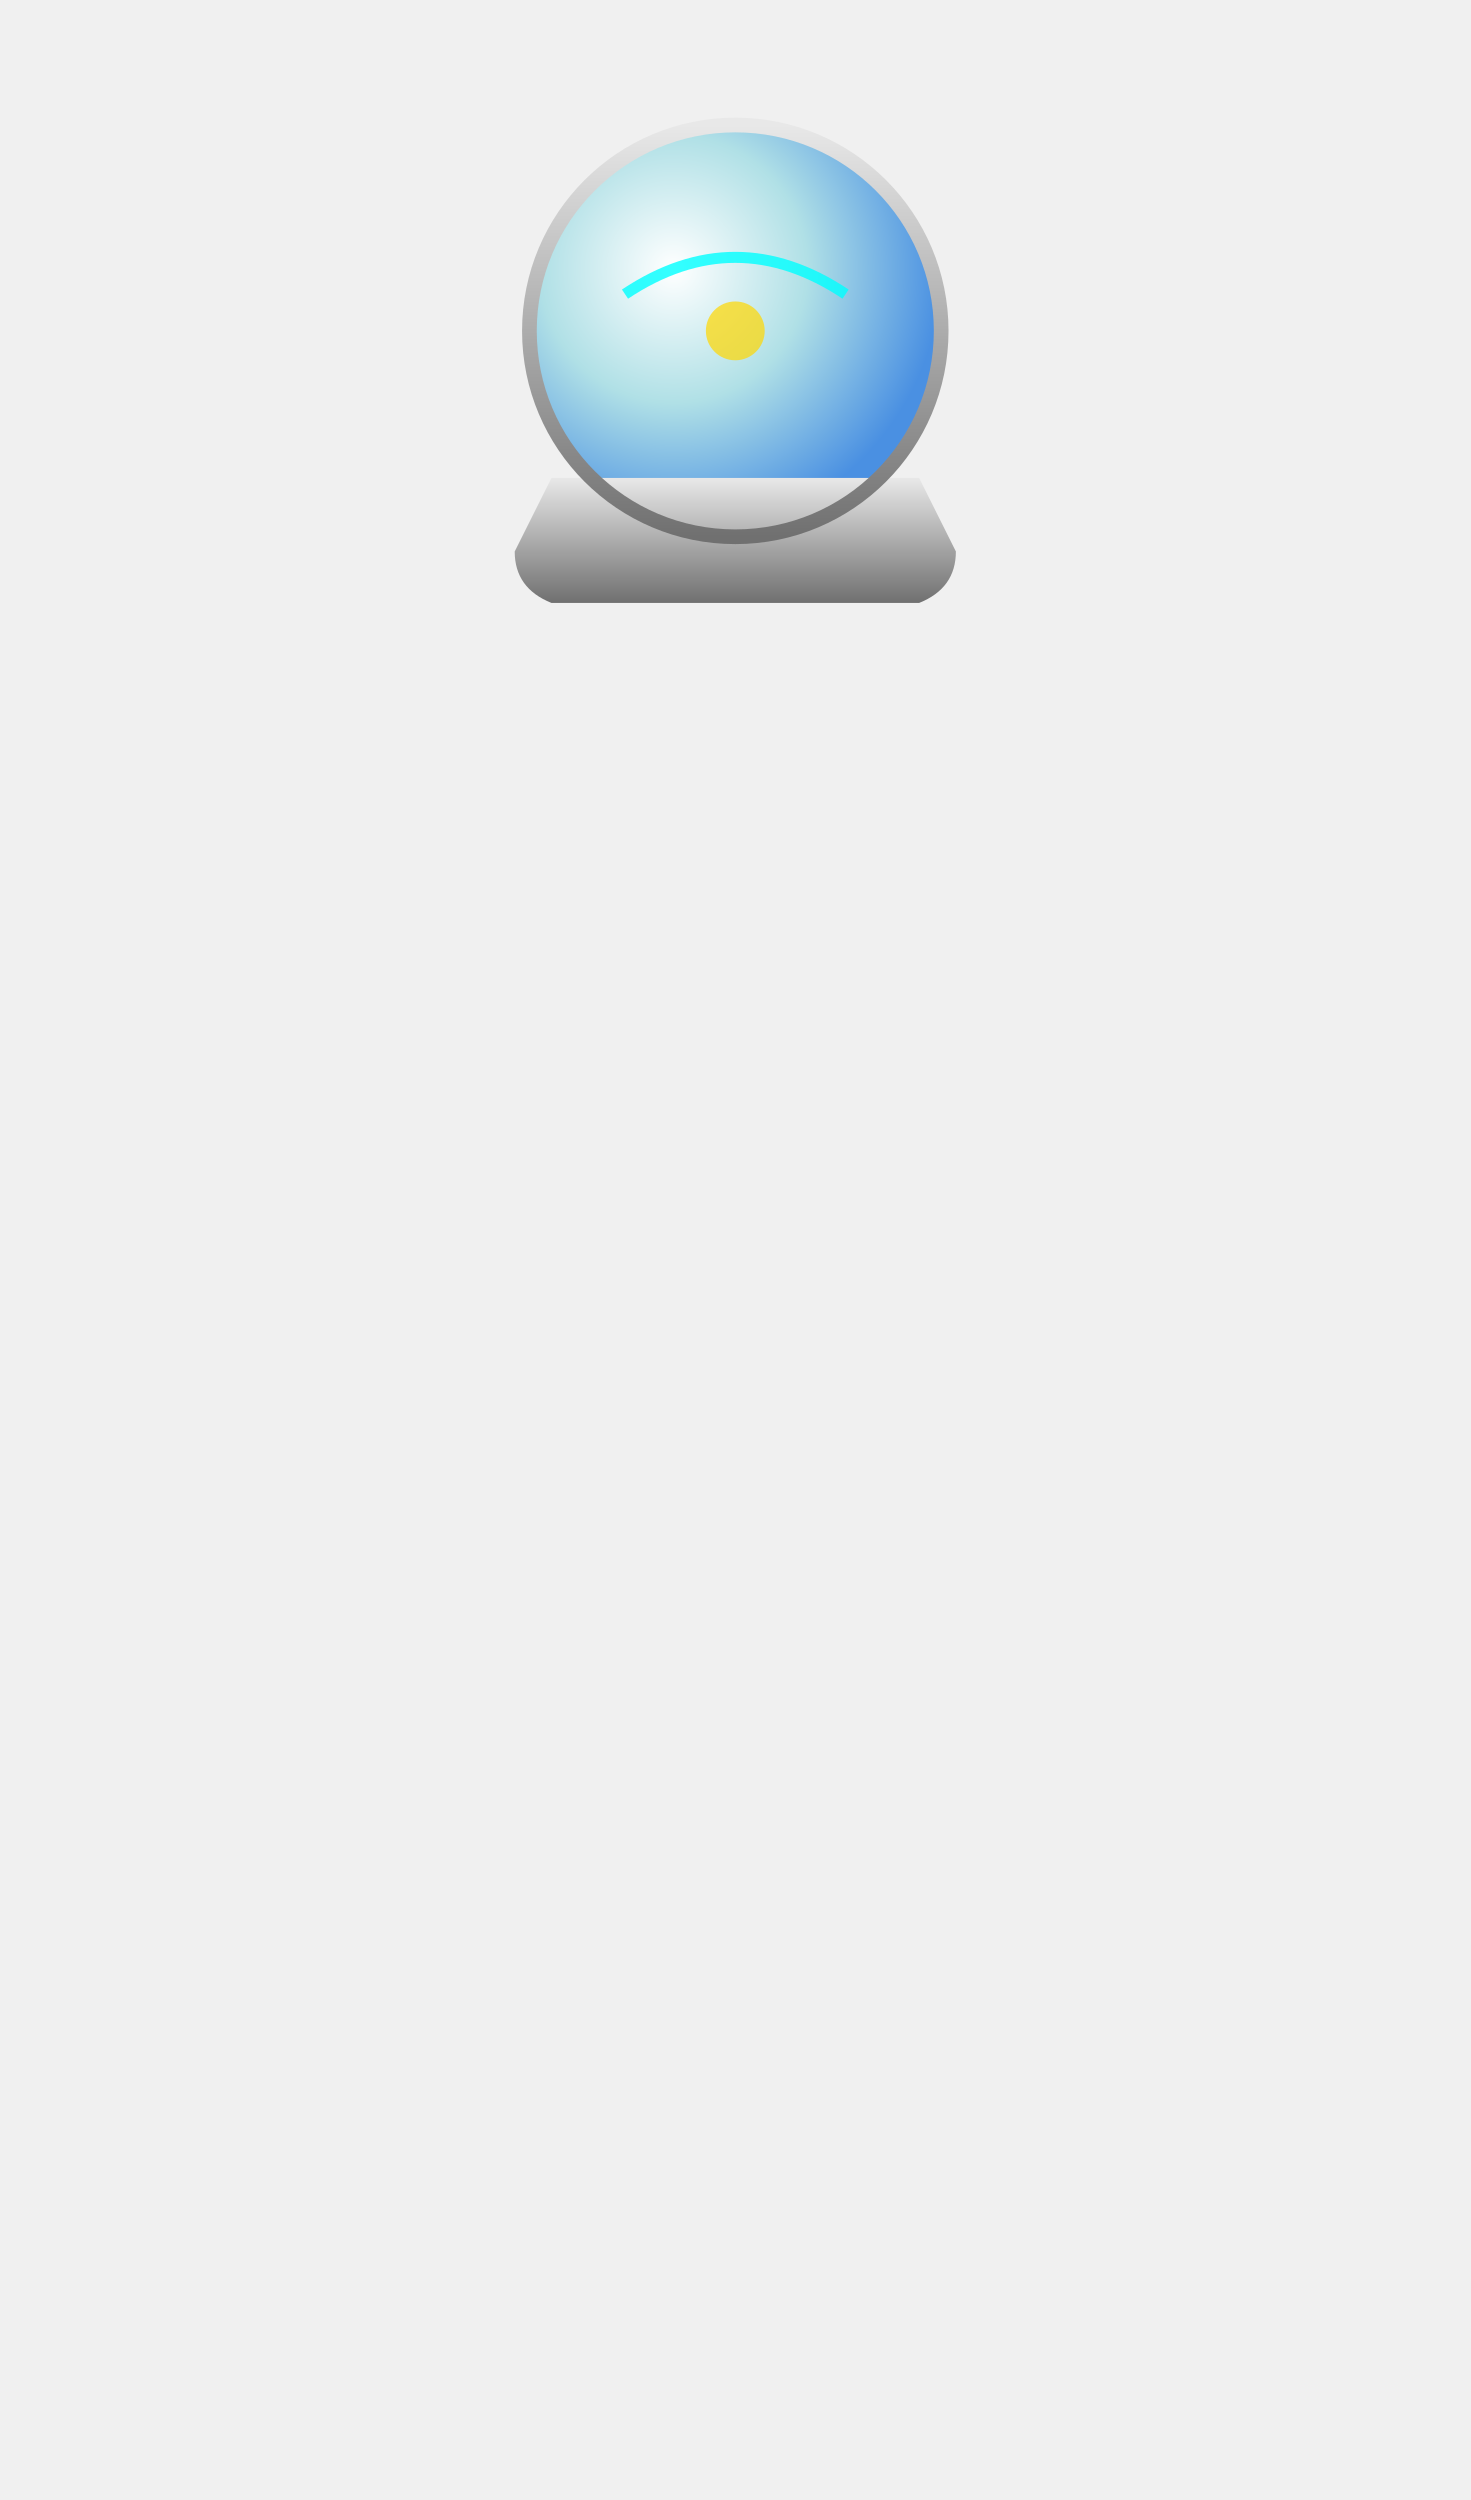
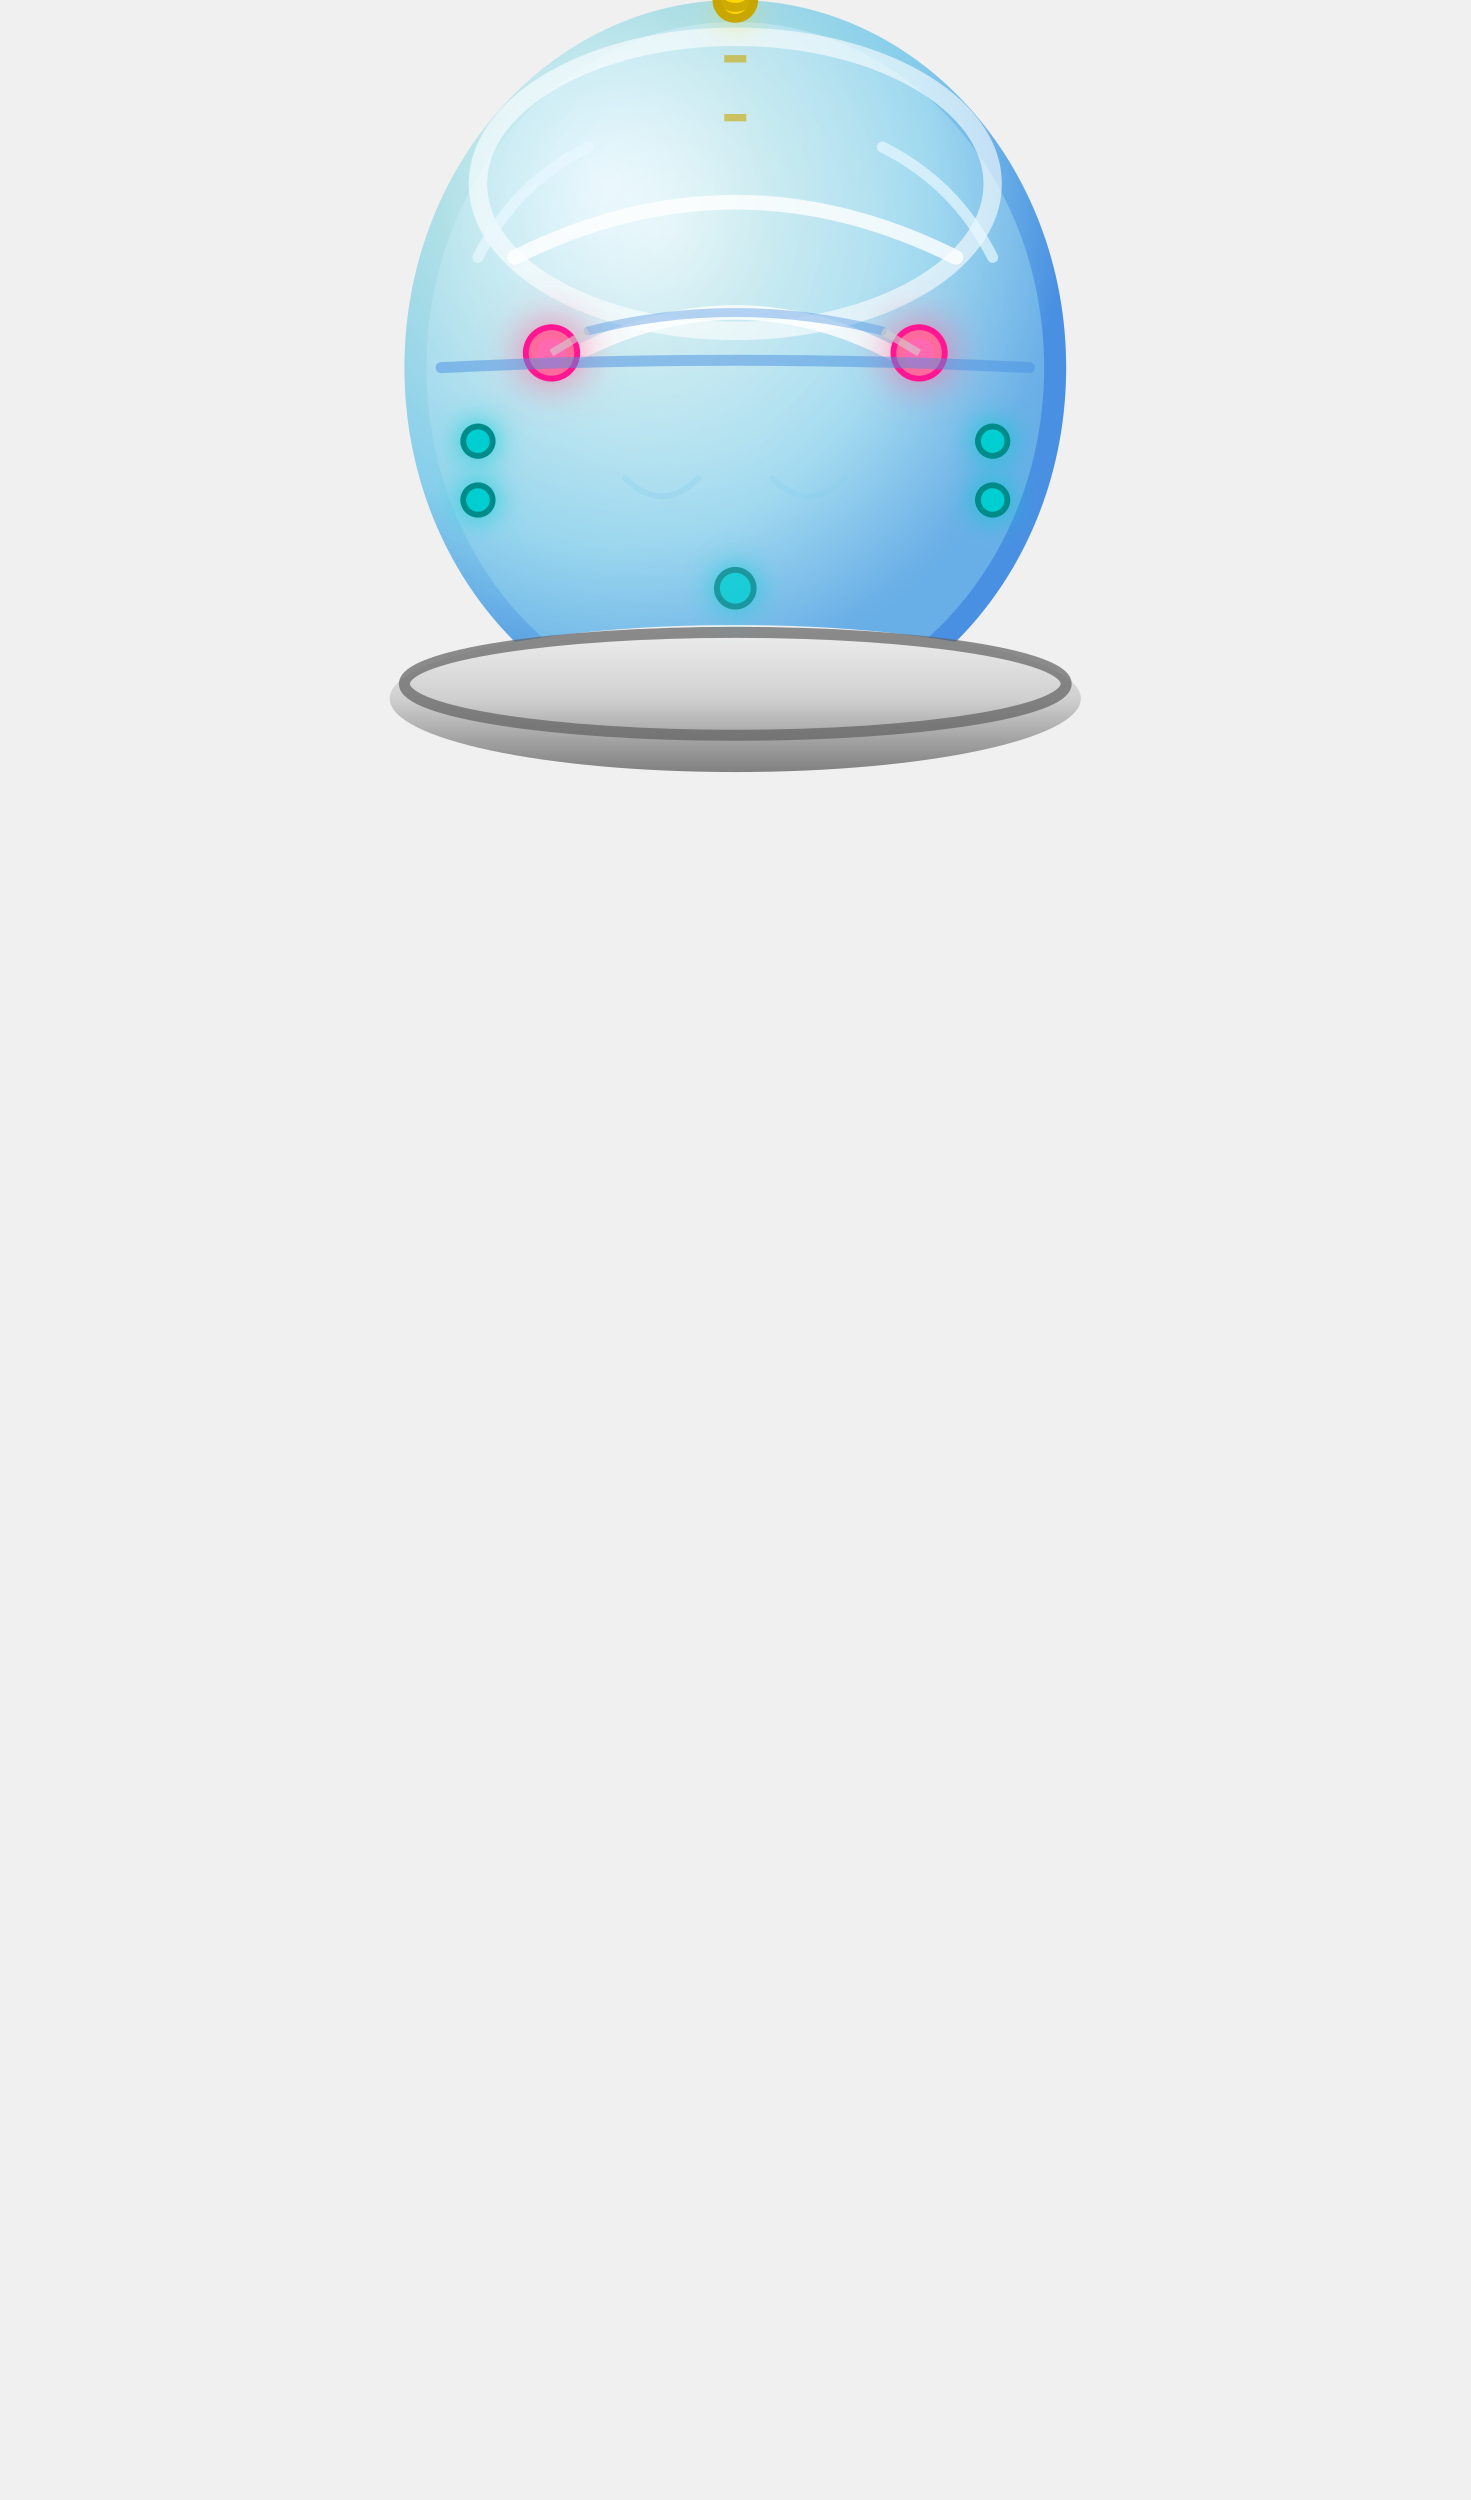
<svg xmlns="http://www.w3.org/2000/svg" viewBox="0 0 200 340">
  <defs>
-     <radialGradient id="sh-glass" cx="35%" cy="35%" r="65%">
-       <stop offset="0%" stop-color="#FFFFFF" />
-       <stop offset="50%" stop-color="#B0E0E6" />
+     <radialGradient id="sh-dome" cx="30%" cy="25%" r="70%">
+       <stop offset="0%" stop-color="#E8F8FF" />
+       <stop offset="35%" stop-color="#B0E0E6" />
+       <stop offset="70%" stop-color="#87CEEB" />
      <stop offset="100%" stop-color="#4A90E2" />
    </radialGradient>
-     <linearGradient id="sh-metal" x1="0" y1="0" x2="0" y2="1">
-       <stop offset="0%" stop-color="#E8E8E8" />
-       <stop offset="100%" stop-color="#707070" />
+     <radialGradient id="sh-dome-inner" cx="40%" cy="30%" r="65%">
+       <stop offset="0%" stop-color="#FFFFFF" />
+       <stop offset="50%" stop-color="#D0EEF8" />
+       <stop offset="100%" stop-color="#87CEEB" />
+     </radialGradient>
+     <linearGradient id="sh-metal-rim" x1="0" y1="0" x2="0" y2="1">
+       <stop offset="0%" stop-color="#F0F0F0" />
+       <stop offset="50%" stop-color="#D0D0D0" />
+       <stop offset="100%" stop-color="#808080" />
+     </linearGradient>
+     <linearGradient id="sh-antenna" x1="0" y1="0" x2="0" y2="1">
+       <stop offset="0%" stop-color="#FFD700" />
+       <stop offset="100%" stop-color="#C8A600" />
    </linearGradient>
  </defs>
+   <style>
+     .sh-visor-shine { fill:none; stroke:#FFFFFF; stroke-width:2; opacity:0.8; stroke-linecap:round }
+     .sh-light { fill:#FF6B9D; stroke:#FF1493; stroke-width:0.8; filter:drop-shadow(0 0 3px #FF6B9D) }
+     .sh-button { fill:#00CED1; stroke:#008B8B; stroke-width:0.8; filter:drop-shadow(0 0 2px #00CED1) }
+     .sh-highlight { fill:none; stroke:#E8F8FF; stroke-width:1.5; opacity:0.7; stroke-linecap:round }
+     .sh-antenna-light { fill:#FFD700; stroke:#C8A600; stroke-width:1.2; filter:drop-shadow(0 0 2px rgba(255,215,0,0.5)) }
+   </style>
  <g id="clothing">
-     <circle cx="100" cy="45" r="28" fill="url(#sh-glass)" />
-     <path d="M75,65 L70,75 Q70,80 75,82 L125,82 Q130,80 130,75 L125,65" fill="url(#sh-metal)" />
-     <circle cx="100" cy="45" r="28" fill="none" stroke="url(#sh-metal)" stroke-width="2" />
-     <path d="M85,40 Q100,30 115,40" fill="none" stroke="#00FFFF" stroke-width="1.5" opacity="0.8" />
-     <circle cx="100" cy="45" r="4" fill="#FFD700" opacity="0.7" />
+     <ellipse cx="100" cy="50" rx="45" ry="50" fill="url(#sh-dome)" />
+     <ellipse cx="100" cy="50" rx="42" ry="47" fill="url(#sh-dome-inner)" opacity="0.5" />
+     <ellipse cx="100" cy="25" rx="35" ry="20" fill="none" stroke="#FFFFFF" stroke-width="2.5" opacity="0.6" />
+     <path d="M70 35 Q100 20 130 35" class="sh-visor-shine" opacity="0.7" />
+     <path d="M75 50 Q100 35 125 50" class="sh-visor-shine" opacity="0.5" />
+     <ellipse cx="100" cy="95" rx="47" ry="10" fill="url(#sh-metal-rim)" />
+     <ellipse cx="100" cy="93" rx="45" ry="7" fill="none" stroke="#606060" stroke-width="1.5" opacity="0.7" />
+     <line x1="100" y1="0" x2="100" y2="25" stroke="url(#sh-antenna)" stroke-width="2.5" stroke-linecap="round" />
+     <circle cx="100" cy="0" r="2.5" class="sh-antenna-light" />
+     <circle cx="100" cy="-2" r="3" fill="#FFD700" stroke="#C8A600" stroke-width="1.2" opacity="0.9" />
+     <line x1="98.5" y1="8" x2="101.5" y2="8" stroke="#C8A600" stroke-width="1" opacity="0.6" />
+     <line x1="98.5" y1="16" x2="101.5" y2="16" stroke="#C8A600" stroke-width="1" opacity="0.6" />
+     <circle cx="75" cy="48" r="3.5" class="sh-light" />
+     <circle cx="75" cy="48" r="2" fill="#FF69B4" opacity="0.9" />
+     <circle cx="65" cy="60" r="2" class="sh-button" />
+     <circle cx="65" cy="68" r="2" class="sh-button" />
+     <circle cx="125" cy="48" r="3.5" class="sh-light" />
+     <circle cx="125" cy="48" r="2" fill="#FF69B4" opacity="0.9" />
+     <circle cx="135" cy="60" r="2" class="sh-button" />
+     <circle cx="135" cy="68" r="2" class="sh-button" />
+     <circle cx="100" cy="80" r="2.5" class="sh-button" opacity="0.8" />
+     <path d="M60 50 Q100 48 140 50" fill="none" stroke="#4A90E2" stroke-width="1.5" opacity="0.5" stroke-linecap="round" />
+     <path d="M80 45 Q100 40 120 45" fill="none" stroke="#4A90E2" stroke-width="1.2" opacity="0.4" stroke-linecap="round" />
+     <path d="M65 35 Q70 25 80 20" class="sh-highlight" opacity="0.6" />
+     <path d="M135 35 Q130 25 120 20" class="sh-highlight" opacity="0.6" />
+     <path d="M85 65 Q90 70 95 65" fill="none" stroke="#87CEEB" stroke-width="0.8" opacity="0.3" stroke-linecap="round" />
+     <path d="M105 65 Q110 70 115 65" fill="none" stroke="#87CEEB" stroke-width="0.8" opacity="0.3" stroke-linecap="round" />
+     <path d="M75 48 L80 45" fill="none" stroke="#D0D0D0" stroke-width="1" opacity="0.6" />
+     <path d="M125 48 L120 45" fill="none" stroke="#D0D0D0" stroke-width="1" opacity="0.6" />
  </g>
</svg>
